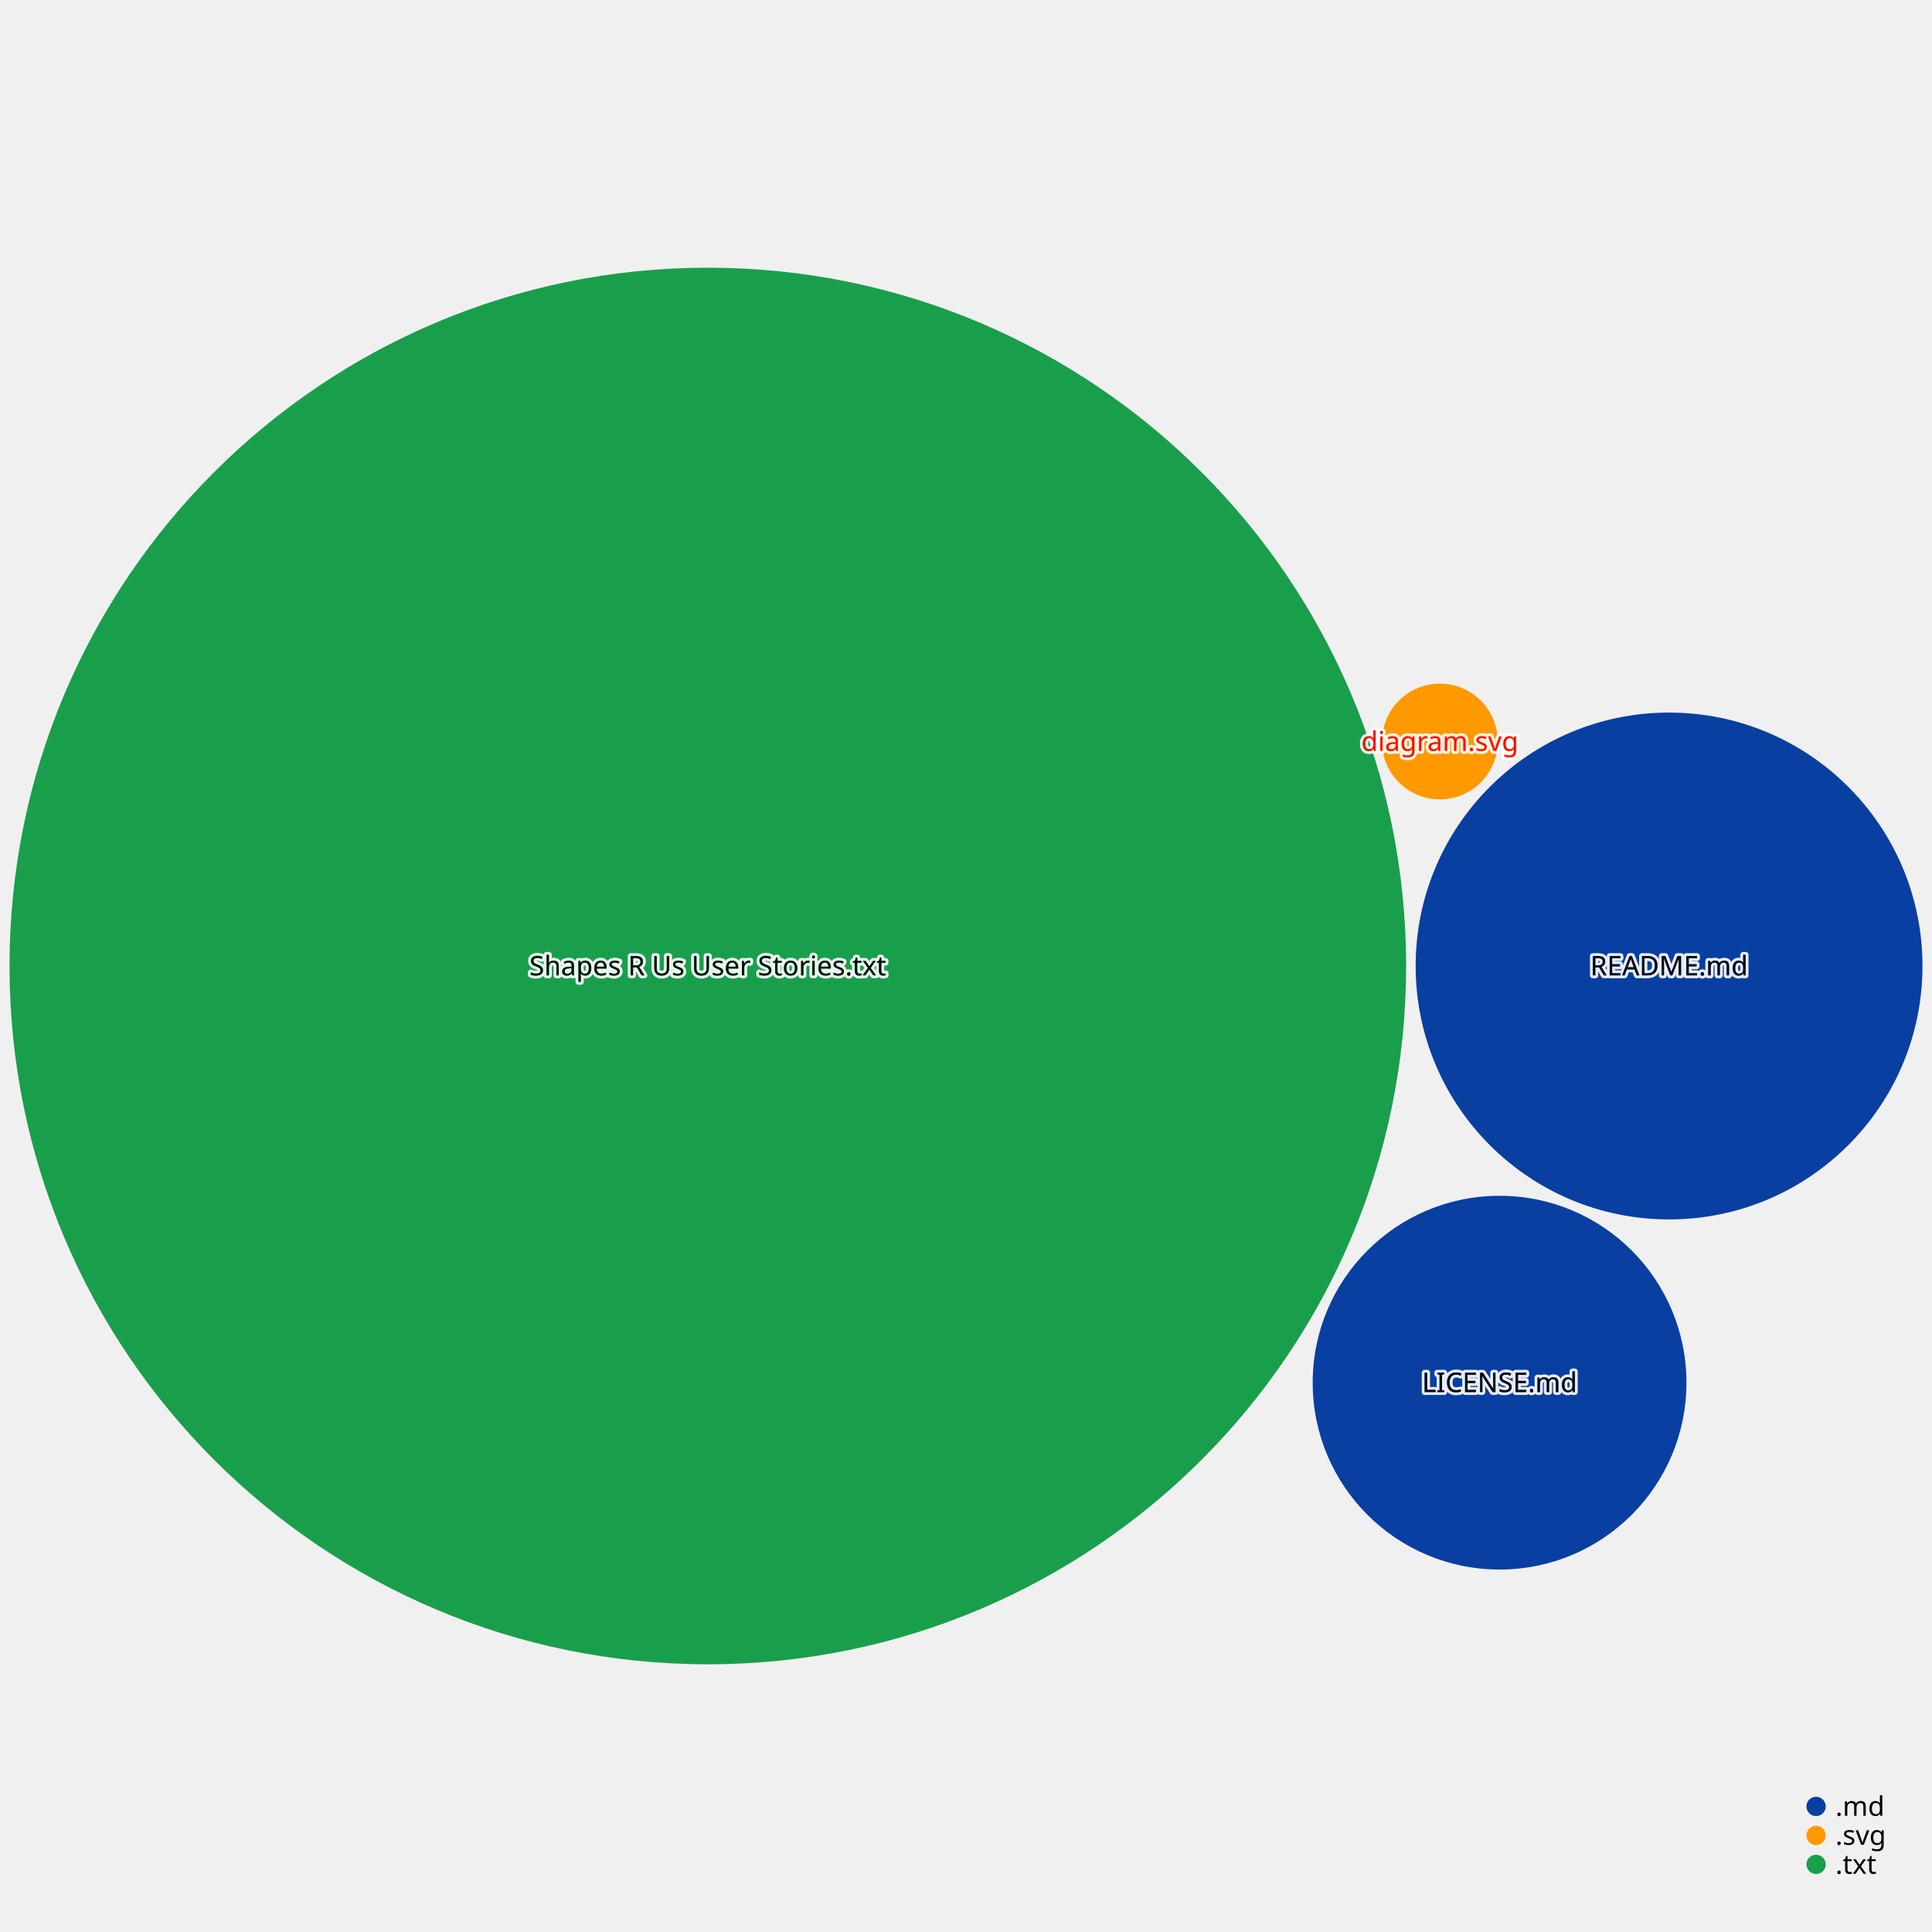
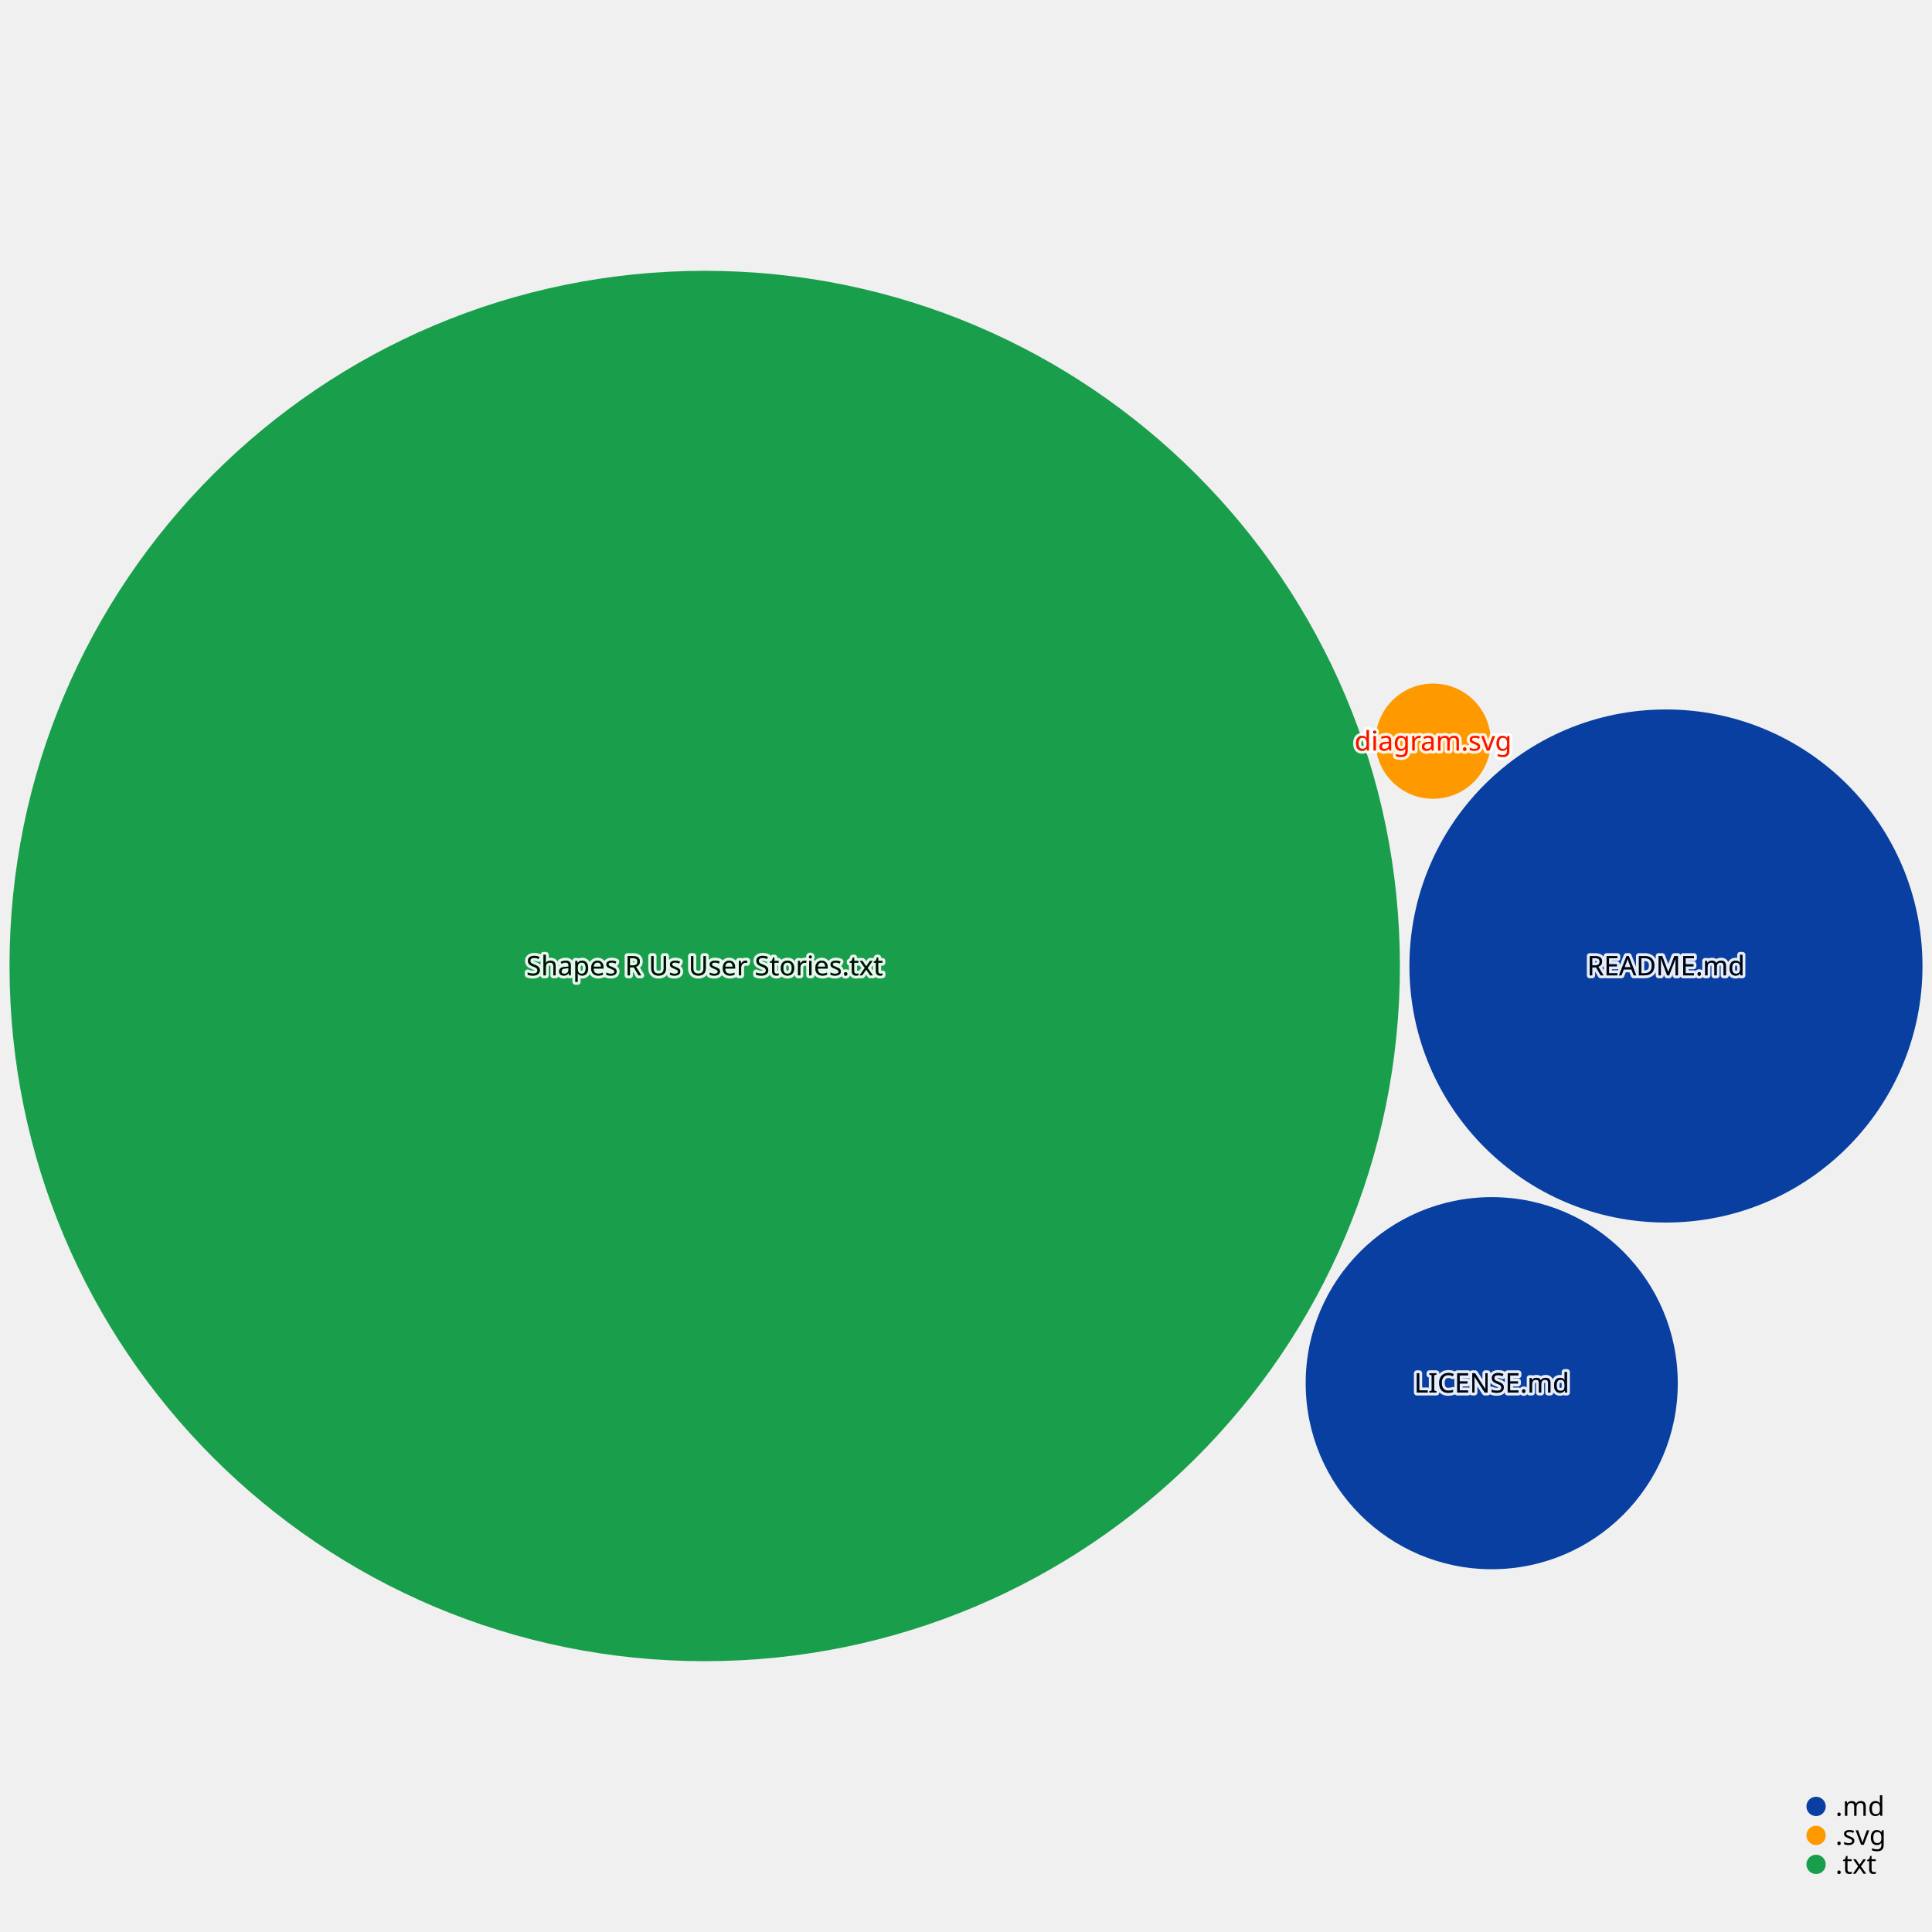
<svg xmlns="http://www.w3.org/2000/svg" width="1000" height="1000" style="background:white;font-family:sans-serif;overflow:visible">
  <defs>
    <filter id="glow" x="-50%" y="-50%" width="200%" height="200%">
      <feGaussianBlur stdDeviation="4" result="coloredBlur" />
      <feMerge>
        <feMergeNode in="coloredBlur" />
        <feMergeNode in="SourceGraphic" />
      </feMerge>
    </filter>
  </defs>
-   <g style="fill:#199f4b;transition:transform 0s ease-out, fill 0.1s ease-out" transform="translate(366.3673, 500)">
-     <circle style="transition:all 0.5s ease-out" r="361.441" stroke-width="0" stroke="#374151" />
+   <g style="fill:#199f4b;transition:transform 0s ease-out, fill 0.1s ease-out" transform="translate(364.7556, 500)">
+     <circle style="transition:all 0.5s ease-out" r="359.83" stroke-width="0" stroke="#374151" />
  </g>
-   <g style="fill:#083fa1;transition:transform 0s ease-out, fill 0.1s ease-out" transform="translate(863.9042, 500)">
-     <circle style="transition:all 0.5s ease-out" r="131.17" stroke-width="0" stroke="#374151" />
+   <g style="fill:#083fa1;transition:transform 0s ease-out, fill 0.1s ease-out" transform="translate(862.2926, 500)">
+     <circle style="transition:all 0.5s ease-out" r="132.781" stroke-width="0" stroke="#374151" />
  </g>
-   <g style="fill:#083fa1;transition:transform 0s ease-out, fill 0.1s ease-out" transform="translate(776.1794, 715.6647)">
-     <circle style="transition:all 0.5s ease-out" r="96.728" stroke-width="0" stroke="#374151" />
+   <g style="fill:#083fa1;transition:transform 0s ease-out, fill 0.1s ease-out" transform="translate(772.1167, 715.931)">
+     <circle style="transition:all 0.5s ease-out" r="96.297" stroke-width="0" stroke="#374151" />
  </g>
-   <g style="fill:#ff9900;transition:transform 0s ease-out, fill 0.1s ease-out" transform="translate(745.2753, 383.8104)">
-     <circle style="transition:all 0.5s ease-out" r="29.955" stroke-width="0" stroke="#374151" />
+   <g style="fill:#ff9900;transition:transform 0s ease-out, fill 0.1s ease-out" transform="translate(741.781, 383.6262)">
+     <circle style="transition:all 0.5s ease-out" r="29.821" stroke-width="0" stroke="#374151" />
  </g>
-   <g style="fill:#199f4b;transition:transform 0s ease-out" transform="translate(366.3673, 500)">
+   <g style="fill:#199f4b;transition:transform 0s ease-out" transform="translate(364.7556, 500)">
    <text style="pointer-events:none;opacity:0.9;font-size:14px;font-weight:500;transition:all 0.5s ease-out" fill="#4B5563" text-anchor="middle" dominant-baseline="middle" stroke="white" stroke-width="3" stroke-linejoin="round">Shapes R Us User Stories.txt</text>
    <text style="pointer-events:none;opacity:1;font-size:14px;font-weight:500;transition:all 0.5s ease-out" text-anchor="middle" dominant-baseline="middle">Shapes R Us User Stories.txt</text>
    <text style="pointer-events:none;opacity:0.9;font-size:14px;font-weight:500;mix-blend-mode:color-burn;transition:all 0.5s ease-out" fill="#110101" text-anchor="middle" dominant-baseline="middle">Shapes R Us User Stories.txt</text>
  </g>
-   <g style="fill:#083fa1;transition:transform 0s ease-out" transform="translate(863.9042, 500)">
+   <g style="fill:#083fa1;transition:transform 0s ease-out" transform="translate(862.2926, 500)">
    <text style="pointer-events:none;opacity:0.9;font-size:14px;font-weight:500;transition:all 0.5s ease-out" fill="#4B5563" text-anchor="middle" dominant-baseline="middle" stroke="white" stroke-width="3" stroke-linejoin="round">README.md</text>
    <text style="pointer-events:none;opacity:1;font-size:14px;font-weight:500;transition:all 0.5s ease-out" text-anchor="middle" dominant-baseline="middle">README.md</text>
    <text style="pointer-events:none;opacity:0.9;font-size:14px;font-weight:500;mix-blend-mode:color-burn;transition:all 0.5s ease-out" fill="#110101" text-anchor="middle" dominant-baseline="middle">README.md</text>
  </g>
-   <g style="fill:#083fa1;transition:transform 0s ease-out" transform="translate(776.1794, 715.6647)">
+   <g style="fill:#083fa1;transition:transform 0s ease-out" transform="translate(772.1167, 715.931)">
    <text style="pointer-events:none;opacity:0.9;font-size:14px;font-weight:500;transition:all 0.5s ease-out" fill="#4B5563" text-anchor="middle" dominant-baseline="middle" stroke="white" stroke-width="3" stroke-linejoin="round">LICENSE.md</text>
    <text style="pointer-events:none;opacity:1;font-size:14px;font-weight:500;transition:all 0.5s ease-out" text-anchor="middle" dominant-baseline="middle">LICENSE.md</text>
    <text style="pointer-events:none;opacity:0.9;font-size:14px;font-weight:500;mix-blend-mode:color-burn;transition:all 0.5s ease-out" fill="#110101" text-anchor="middle" dominant-baseline="middle">LICENSE.md</text>
  </g>
-   <g style="fill:#ff9900;transition:transform 0s ease-out" transform="translate(745.2753, 383.8104)">
+   <g style="fill:#ff9900;transition:transform 0s ease-out" transform="translate(741.781, 383.6262)">
    <text style="pointer-events:none;opacity:0.9;font-size:14px;font-weight:500;transition:all 0.5s ease-out" fill="#4B5563" text-anchor="middle" dominant-baseline="middle" stroke="white" stroke-width="3" stroke-linejoin="round">diagram.svg</text>
    <text style="pointer-events:none;opacity:1;font-size:14px;font-weight:500;transition:all 0.5s ease-out" text-anchor="middle" dominant-baseline="middle">diagram.svg</text>
    <text style="pointer-events:none;opacity:0.9;font-size:14px;font-weight:500;mix-blend-mode:color-burn;transition:all 0.5s ease-out" fill="#110101" text-anchor="middle" dominant-baseline="middle">diagram.svg</text>
  </g>
  <g transform="translate(940, 935)">
    <g transform="translate(0, 0)">
      <circle r="5" fill="#083fa1" />
      <text x="10" style="font-size:14px;font-weight:300" dominant-baseline="middle">.md</text>
    </g>
    <g transform="translate(0, 15)">
      <circle r="5" fill="#ff9900" />
      <text x="10" style="font-size:14px;font-weight:300" dominant-baseline="middle">.svg</text>
    </g>
    <g transform="translate(0, 30)">
      <circle r="5" fill="#199f4b" />
      <text x="10" style="font-size:14px;font-weight:300" dominant-baseline="middle">.txt</text>
    </g>
    <g fill="#9CA3AF" style="font-weight:300;font-style:italic;font-size:12px">each dot sized by file size</g>
  </g>
</svg>
